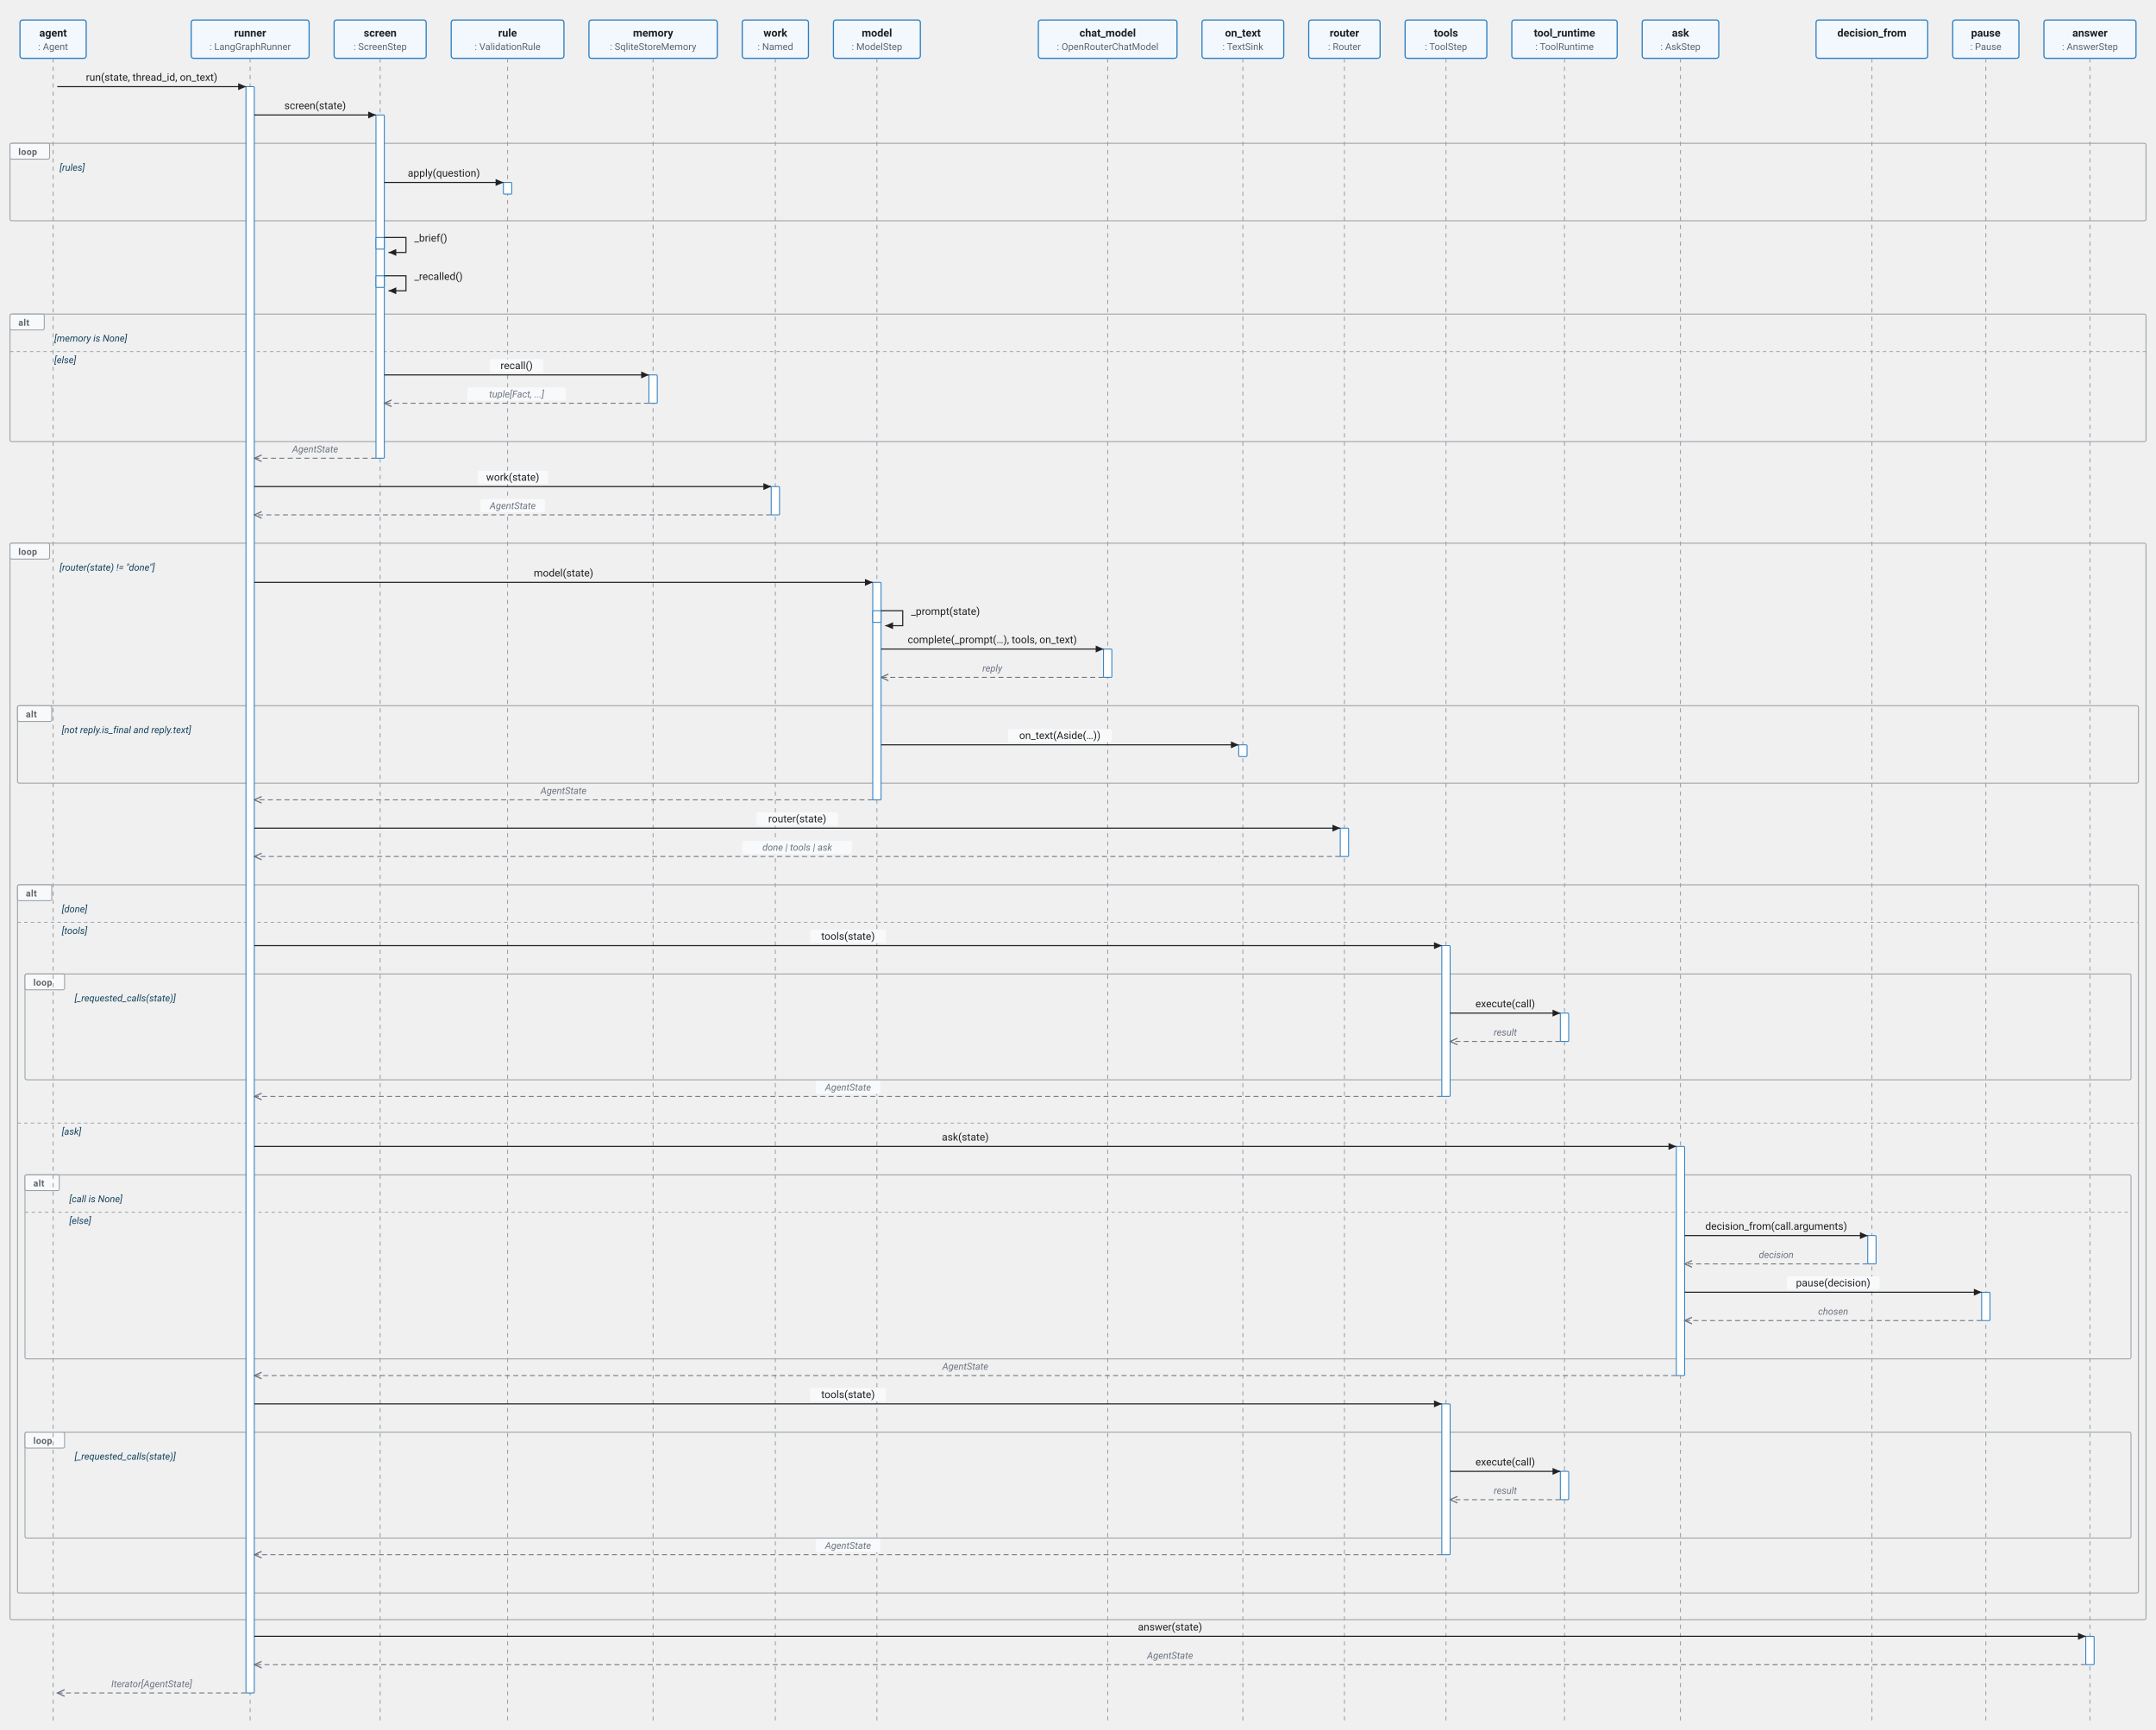
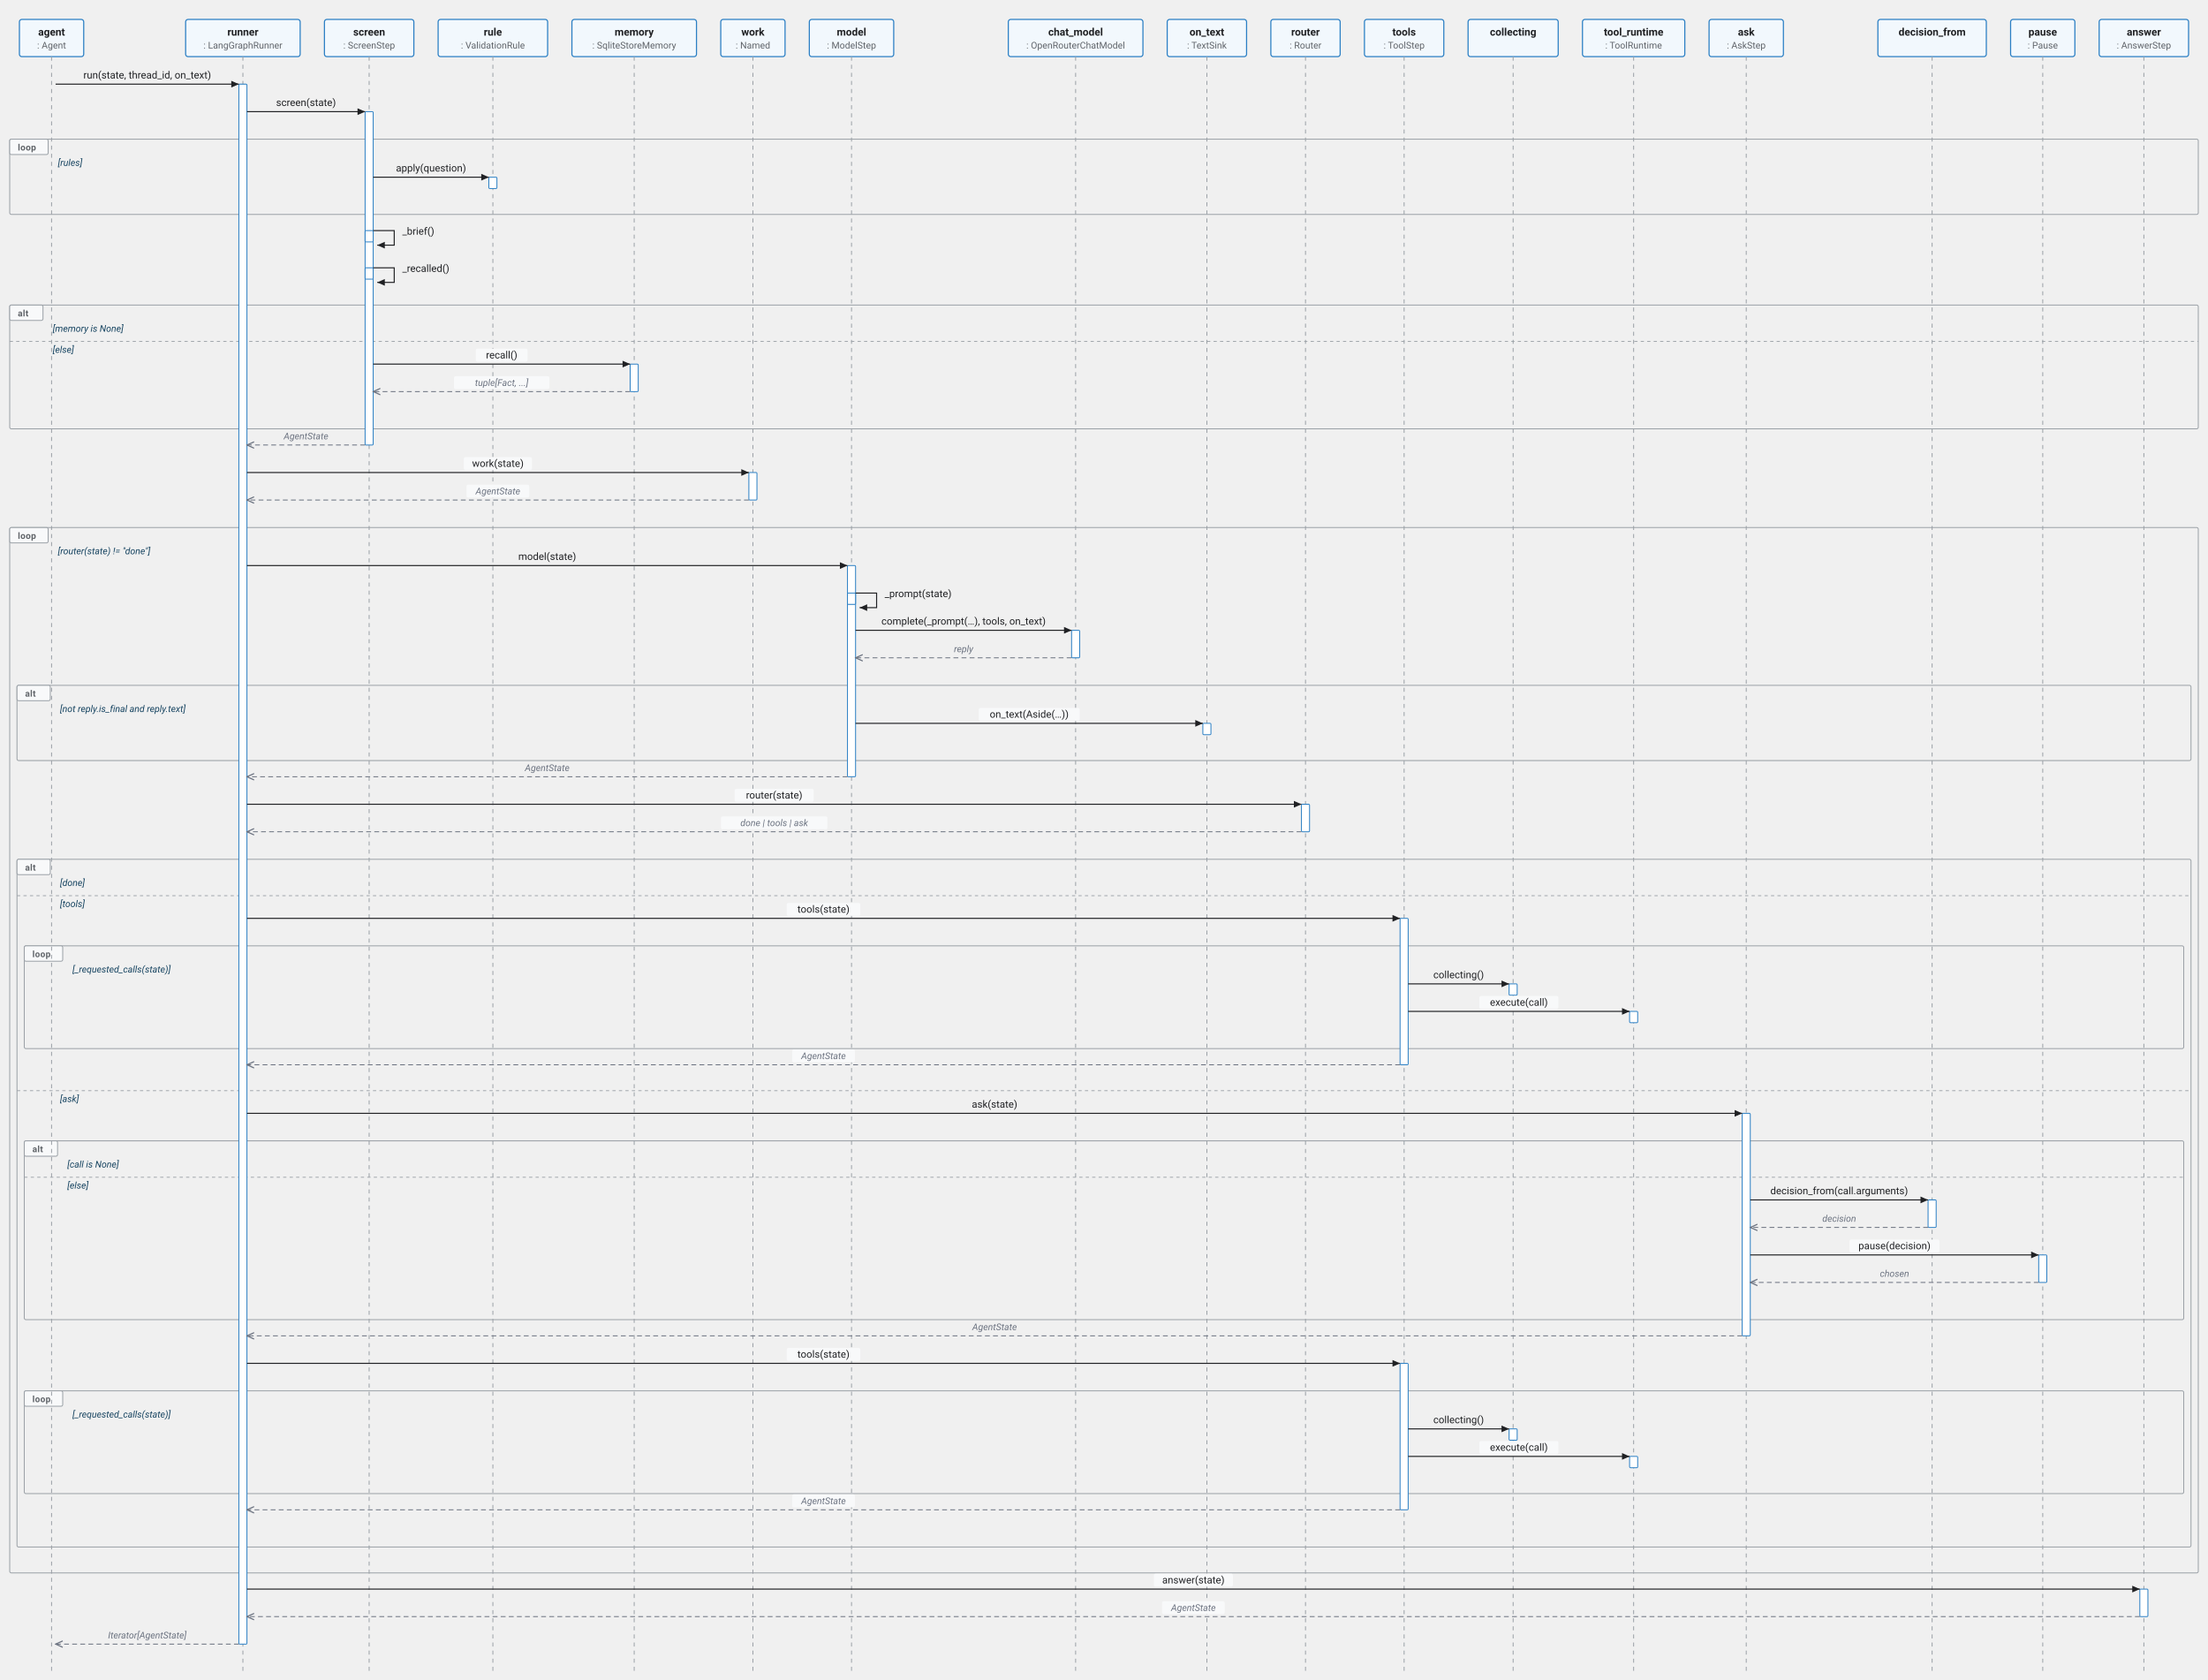
- <svg xmlns="http://www.w3.org/2000/svg" viewBox="0 0 2587.78 2076" width="2587.78" height="2076" role="img" aria-label="A UML sequence diagram of round: 20 messages between agent: Agent, runner: LangGraphRunner, screen: ScreenStep, rule: ValidationRule, memory: SqliteStoreMemory, work: Named, model: ModelStep, chat_model: OpenRouterChatModel, on_text: TextSink, router: Router, tools: ToolStep, tool_runtime: ToolRuntime, ask: AskStep, decision_from, pause: Pause, answer: AnswerStep. Generated by scripts/gen_session_maps.py.">
+ <svg xmlns="http://www.w3.org/2000/svg" viewBox="0 0 2729.18 2076" width="2729.18" height="2076" role="img" aria-label="A UML sequence diagram of round: 22 messages between agent: Agent, runner: LangGraphRunner, screen: ScreenStep, rule: ValidationRule, memory: SqliteStoreMemory, work: Named, model: ModelStep, chat_model: OpenRouterChatModel, on_text: TextSink, router: Router, tools: ToolStep, collecting, tool_runtime: ToolRuntime, ask: AskStep, decision_from, pause: Pause, answer: AnswerStep. Generated by scripts/gen_session_maps.py.">
  <style>
    text { font: 13px/1.4 -apple-system, "Segoe UI", Roboto, sans-serif; fill: #202124 }
    .role { font-weight: 600 }
    .kind { font-size: 11.5px; fill: #5f6368 }
    .head { fill: #f2f8fd; stroke: #2b7fc4; stroke-width: 1.4 }
    .life { stroke: #9aa0a6; stroke-width: 1.1; stroke-dasharray: 5 5 }
    .bar { fill: #ffffff; stroke: #2b7fc4; stroke-width: 1.1 }
    .send { stroke: #202124; stroke-width: 1.3; fill: none; marker-end: url(#sent) }
    .back { stroke: #6b7280; stroke-width: 1.1; fill: none;
            stroke-dasharray: 6 4; marker-end: url(#answered) }
    .said { font-size: 12.5px }
    .sheet { fill: #f8f9fa; stroke: none }
    .answer { font-size: 11.5px; fill: #6b7280; font-style: italic }
    .frame { fill: none; stroke: #9aa0a6; stroke-width: 1.1 }
    .tab { fill: #f8f9fa; stroke: #9aa0a6; stroke-width: 1.1 }
    .operator { font-size: 11px; font-weight: 600; fill: #5f6368;
                letter-spacing: .03em }
    .guard { font-size: 11.5px; fill: #14425f; font-style: italic }
    .split { stroke: #9aa0a6; stroke-width: 1; stroke-dasharray: 4 4; fill: none }
    @media (prefers-color-scheme: dark) {
      text { fill: #e8eaed }
      .kind { fill: #9aa0a6 }
      .head { fill: #10283a; stroke: #6fb6ea }
      .bar { fill: #303134; stroke: #6fb6ea }
      .send { stroke: #e8eaed }
      .sheet { fill: #2b2c2f }
      .back { stroke: #bdc1c6 }
      .answer { fill: #bdc1c6 }
      .frame, .split { stroke: #bdc1c6 }
      .tab { fill: #2b2c2f; stroke: #bdc1c6 }
      .operator { fill: #bdc1c6 }
      .guard { fill: #cfe6f7 }
    }
  </style>
  <defs>
    <marker id="sent" viewBox="0 0 10 10" refX="9" refY="5" markerWidth="8" markerHeight="8" orient="auto-start-reverse">
      <path d="M 0 1 L 9 5 L 0 9 z" fill="context-stroke" />
    </marker>
    <marker id="answered" viewBox="0 0 10 10" refX="9" refY="5" markerWidth="9" markerHeight="9" orient="auto-start-reverse">
      <path d="M 0 1 L 9 5 L 0 9" fill="none" stroke="context-stroke" stroke-width="1.4" />
    </marker>
  </defs>
-   <rect x="12" y="172" width="2563.78" height="93" rx="2" class="frame" />
+   <rect x="12" y="172" width="2705.18" height="93" rx="2" class="frame" />
  <rect x="12" y="172" width="47.52" height="19" rx="2" class="tab" />
  <text x="22" y="186" class="operator" text-anchor="start">loop</text>
  <text x="71.52" y="205" class="guard" text-anchor="start">[rules]</text>
-   <rect x="12" y="377" width="2563.78" height="153" rx="2" class="frame" />
+   <rect x="12" y="377" width="2705.18" height="153" rx="2" class="frame" />
  <rect x="12" y="377" width="41.14" height="19" rx="2" class="tab" />
  <text x="22" y="391" class="operator" text-anchor="start">alt</text>
  <text x="65.14" y="410" class="guard" text-anchor="start">[memory is None]</text>
-   <path d="M 12 422 L 2575.78 422" class="split" />
+   <path d="M 12 422 L 2717.18 422" class="split" />
  <text x="65.14" y="436" class="guard" text-anchor="start">[else]</text>
-   <rect x="21" y="847" width="2545.78" height="93" rx="2" class="frame" />
+   <rect x="21" y="847" width="2687.18" height="93" rx="2" class="frame" />
  <rect x="21" y="847" width="41.14" height="19" rx="2" class="tab" />
  <text x="31" y="861" class="operator" text-anchor="start">alt</text>
  <text x="74.14" y="880" class="guard" text-anchor="start">[not reply.is_final and reply.text]</text>
-   <rect x="30" y="1169" width="2527.78" height="127" rx="2" class="frame" />
+   <rect x="30" y="1169" width="2669.18" height="127" rx="2" class="frame" />
  <rect x="30" y="1169" width="47.52" height="19" rx="2" class="tab" />
  <text x="40" y="1183" class="operator" text-anchor="start">loop</text>
  <text x="89.52" y="1202" class="guard" text-anchor="start">[_requested_calls(state)]</text>
-   <rect x="30" y="1410" width="2527.78" height="221" rx="2" class="frame" />
+   <rect x="30" y="1410" width="2669.18" height="221" rx="2" class="frame" />
  <rect x="30" y="1410" width="41.14" height="19" rx="2" class="tab" />
  <text x="40" y="1424" class="operator" text-anchor="start">alt</text>
  <text x="83.14" y="1443" class="guard" text-anchor="start">[call is None]</text>
-   <path d="M 30 1455 L 2557.78 1455" class="split" />
+   <path d="M 30 1455 L 2699.18 1455" class="split" />
  <text x="83.14" y="1469" class="guard" text-anchor="start">[else]</text>
-   <rect x="30" y="1719" width="2527.78" height="127" rx="2" class="frame" />
+   <rect x="30" y="1719" width="2669.18" height="127" rx="2" class="frame" />
  <rect x="30" y="1719" width="47.52" height="19" rx="2" class="tab" />
  <text x="40" y="1733" class="operator" text-anchor="start">loop</text>
  <text x="89.52" y="1752" class="guard" text-anchor="start">[_requested_calls(state)]</text>
-   <rect x="21" y="1062" width="2545.78" height="850" rx="2" class="frame" />
+   <rect x="21" y="1062" width="2687.18" height="850" rx="2" class="frame" />
  <rect x="21" y="1062" width="41.14" height="19" rx="2" class="tab" />
  <text x="31" y="1076" class="operator" text-anchor="start">alt</text>
  <text x="74.14" y="1095" class="guard" text-anchor="start">[done]</text>
-   <path d="M 21 1107 L 2566.78 1107" class="split" />
+   <path d="M 21 1107 L 2708.18 1107" class="split" />
  <text x="74.14" y="1121" class="guard" text-anchor="start">[tools]</text>
-   <path d="M 21 1348 L 2566.78 1348" class="split" />
+   <path d="M 21 1348 L 2708.18 1348" class="split" />
  <text x="74.14" y="1362" class="guard" text-anchor="start">[ask]</text>
-   <rect x="12" y="652" width="2563.78" height="1292" rx="2" class="frame" />
+   <rect x="12" y="652" width="2705.18" height="1292" rx="2" class="frame" />
  <rect x="12" y="652" width="47.52" height="19" rx="2" class="tab" />
  <text x="22" y="666" class="operator" text-anchor="start">loop</text>
  <text x="71.52" y="685" class="guard" text-anchor="start">[router(state) != "done"]</text>
  <rect x="24" y="24" width="79.47" height="46" rx="3" class="head" />
  <text x="63.735" y="44" class="role" text-anchor="middle">agent</text>
  <text x="63.735" y="60" class="kind" text-anchor="middle">: Agent</text>
  <path d="M 63.735 70 L 63.735 2066" class="life" />
  <rect x="229.45" y="24" width="141.57" height="46" rx="3" class="head" />
  <text x="300.235" y="44" class="role" text-anchor="middle">runner</text>
  <text x="300.235" y="60" class="kind" text-anchor="middle">: LangGraphRunner</text>
  <path d="M 300.235 70 L 300.235 2066" class="life" />
  <rect x="401.02" y="24" width="110.52" height="46" rx="3" class="head" />
  <text x="456.28" y="44" class="role" text-anchor="middle">screen</text>
  <text x="456.28" y="60" class="kind" text-anchor="middle">: ScreenStep</text>
  <path d="M 456.28 70 L 456.28 2066" class="life" />
  <rect x="541.54" y="24" width="135.36" height="46" rx="3" class="head" />
  <text x="609.22" y="44" class="role" text-anchor="middle">rule</text>
  <text x="609.22" y="60" class="kind" text-anchor="middle">: ValidationRule</text>
  <path d="M 609.22 70 L 609.22 2066" class="life" />
  <rect x="706.9" y="24" width="153.99" height="46" rx="3" class="head" />
  <text x="783.895" y="44" class="role" text-anchor="middle">memory</text>
  <text x="783.895" y="60" class="kind" text-anchor="middle">: SqliteStoreMemory</text>
  <path d="M 783.895 70 L 783.895 2066" class="life" />
  <rect x="890.89" y="24" width="79.47" height="46" rx="3" class="head" />
  <text x="930.625" y="44" class="role" text-anchor="middle">work</text>
  <text x="930.625" y="60" class="kind" text-anchor="middle">: Named</text>
  <path d="M 930.625 70 L 930.625 2066" class="life" />
  <rect x="1000.36" y="24" width="104.31" height="46" rx="3" class="head" />
  <text x="1052.52" y="44" class="role" text-anchor="middle">model</text>
  <text x="1052.52" y="60" class="kind" text-anchor="middle">: ModelStep</text>
  <path d="M 1052.52 70 L 1052.52 2066" class="life" />
  <rect x="1246.31" y="24" width="166.41" height="46" rx="3" class="head" />
  <text x="1329.52" y="44" class="role" text-anchor="middle">chat_model</text>
  <text x="1329.52" y="60" class="kind" text-anchor="middle">: OpenRouterChatModel</text>
  <path d="M 1329.52 70 L 1329.52 2066" class="life" />
  <rect x="1442.72" y="24" width="98.1" height="46" rx="3" class="head" />
  <text x="1491.77" y="44" class="role" text-anchor="middle">on_text</text>
  <text x="1491.77" y="60" class="kind" text-anchor="middle">: TextSink</text>
  <path d="M 1491.77 70 L 1491.77 2066" class="life" />
  <rect x="1570.82" y="24" width="85.68" height="46" rx="3" class="head" />
  <text x="1613.66" y="44" class="role" text-anchor="middle">router</text>
  <text x="1613.66" y="60" class="kind" text-anchor="middle">: Router</text>
  <path d="M 1613.66 70 L 1613.66 2066" class="life" />
  <rect x="1686.5" y="24" width="98.1" height="46" rx="3" class="head" />
  <text x="1735.55" y="44" class="role" text-anchor="middle">tools</text>
  <text x="1735.55" y="60" class="kind" text-anchor="middle">: ToolStep</text>
  <path d="M 1735.55 70 L 1735.55 2066" class="life" />
-   <rect x="1814.6" y="24" width="126.48" height="46" rx="3" class="head" />
-   <text x="1877.84" y="44" class="role" text-anchor="middle">tool_runtime</text>
-   <text x="1877.84" y="60" class="kind" text-anchor="middle">: ToolRuntime</text>
-   <path d="M 1877.84 70 L 1877.84 2066" class="life" />
-   <rect x="1971.08" y="24" width="91.89" height="46" rx="3" class="head" />
-   <text x="2017.03" y="44" class="role" text-anchor="middle">ask</text>
-   <text x="2017.03" y="60" class="kind" text-anchor="middle">: AskStep</text>
-   <path d="M 2017.03 70 L 2017.03 2066" class="life" />
-   <rect x="2179.77" y="24" width="134.02" height="46" rx="3" class="head" />
-   <text x="2246.78" y="44" class="role" text-anchor="middle">decision_from</text>
-   <path d="M 2246.78 70 L 2246.78 2066" class="life" />
-   <rect x="2343.78" y="24" width="79.47" height="46" rx="3" class="head" />
-   <text x="2383.52" y="44" class="role" text-anchor="middle">pause</text>
-   <text x="2383.52" y="60" class="kind" text-anchor="middle">: Pause</text>
-   <path d="M 2383.52 70 L 2383.52 2066" class="life" />
-   <rect x="2453.25" y="24" width="110.52" height="46" rx="3" class="head" />
-   <text x="2508.51" y="44" class="role" text-anchor="middle">answer</text>
-   <text x="2508.51" y="60" class="kind" text-anchor="middle">: AnswerStep</text>
-   <path d="M 2508.51 70 L 2508.51 2066" class="life" />
+   <rect x="1814.6" y="24" width="111.4" height="46" rx="3" class="head" />
+   <text x="1870.3" y="44" class="role" text-anchor="middle">collecting</text>
+   <path d="M 1870.3 70 L 1870.3 2066" class="life" />
+   <rect x="1956" y="24" width="126.48" height="46" rx="3" class="head" />
+   <text x="2019.24" y="44" class="role" text-anchor="middle">tool_runtime</text>
+   <text x="2019.24" y="60" class="kind" text-anchor="middle">: ToolRuntime</text>
+   <path d="M 2019.24 70 L 2019.24 2066" class="life" />
+   <rect x="2112.48" y="24" width="91.89" height="46" rx="3" class="head" />
+   <text x="2158.43" y="44" class="role" text-anchor="middle">ask</text>
+   <text x="2158.43" y="60" class="kind" text-anchor="middle">: AskStep</text>
+   <path d="M 2158.43 70 L 2158.43 2066" class="life" />
+   <rect x="2321.16" y="24" width="134.02" height="46" rx="3" class="head" />
+   <text x="2388.18" y="44" class="role" text-anchor="middle">decision_from</text>
+   <path d="M 2388.18 70 L 2388.18 2066" class="life" />
+   <rect x="2485.18" y="24" width="79.47" height="46" rx="3" class="head" />
+   <text x="2524.92" y="44" class="role" text-anchor="middle">pause</text>
+   <text x="2524.92" y="60" class="kind" text-anchor="middle">: Pause</text>
+   <path d="M 2524.92 70 L 2524.92 2066" class="life" />
+   <rect x="2594.65" y="24" width="110.52" height="46" rx="3" class="head" />
+   <text x="2649.91" y="44" class="role" text-anchor="middle">answer</text>
+   <text x="2649.91" y="60" class="kind" text-anchor="middle">: AnswerStep</text>
+   <path d="M 2649.91 70 L 2649.91 2066" class="life" />
  <rect x="778.895" y="450" width="10" height="34" rx="1" class="bar" />
  <rect x="451.28" y="138" width="10" height="412" rx="1" class="bar" />
  <rect x="925.625" y="584" width="10" height="34" rx="1" class="bar" />
  <rect x="1324.52" y="779" width="10" height="34" rx="1" class="bar" />
  <rect x="1047.52" y="699" width="10" height="261" rx="1" class="bar" />
  <rect x="1608.66" y="994" width="10" height="34" rx="1" class="bar" />
-   <rect x="1872.84" y="1216" width="10" height="34" rx="1" class="bar" />
  <rect x="1730.55" y="1135" width="10" height="181" rx="1" class="bar" />
-   <rect x="2241.78" y="1483" width="10" height="34" rx="1" class="bar" />
-   <rect x="2378.52" y="1551" width="10" height="34" rx="1" class="bar" />
-   <rect x="2012.03" y="1376" width="10" height="275" rx="1" class="bar" />
-   <rect x="1872.84" y="1766" width="10" height="34" rx="1" class="bar" />
+   <rect x="2383.18" y="1483" width="10" height="34" rx="1" class="bar" />
+   <rect x="2519.92" y="1551" width="10" height="34" rx="1" class="bar" />
+   <rect x="2153.43" y="1376" width="10" height="275" rx="1" class="bar" />
  <rect x="1730.55" y="1685" width="10" height="181" rx="1" class="bar" />
-   <rect x="2503.51" y="1964" width="10" height="34" rx="1" class="bar" />
+   <rect x="2644.91" y="1964" width="10" height="34" rx="1" class="bar" />
  <rect x="295.235" y="104" width="10" height="1928" rx="1" class="bar" />
  <rect x="604.22" y="219" width="10" height="14" rx="1" class="bar" />
  <rect x="451.28" y="285" width="10" height="14" rx="1" class="bar" />
  <rect x="451.28" y="331" width="10" height="14" rx="1" class="bar" />
  <rect x="1047.52" y="733" width="10" height="14" rx="1" class="bar" />
  <rect x="1486.77" y="894" width="10" height="14" rx="1" class="bar" />
+   <rect x="1865.3" y="1216" width="10" height="14" rx="1" class="bar" />
+   <rect x="2014.24" y="1250" width="10" height="14" rx="1" class="bar" />
+   <rect x="1865.3" y="1766" width="10" height="14" rx="1" class="bar" />
+   <rect x="2014.24" y="1800" width="10" height="14" rx="1" class="bar" />
  <path d="M 68.735 104 L 295.235 104" class="send" />
  <text x="181.985" y="97" class="said" text-anchor="middle">run(state, thread_id, on_text)</text>
  <path d="M 305.235 138 L 451.28 138" class="send" />
  <text x="378.258" y="131" class="said" text-anchor="middle">screen(state)</text>
  <path d="M 461.28 219 L 604.22 219" class="send" />
  <text x="532.75" y="212" class="said" text-anchor="middle">apply(question)</text>
  <path d="M 461.28 285 L 487.28 285 L 487.28 303 L 466.28 303" class="send" />
  <text x="497.28" y="290" class="said" text-anchor="start">_brief()</text>
  <path d="M 461.28 331 L 487.28 331 L 487.28 349 L 466.28 349" class="send" />
  <text x="497.28" y="336" class="said" text-anchor="start">_recalled()</text>
  <path d="M 461.28 450 L 778.895 450" class="send" />
  <rect x="588.087" y="431" width="64" height="16" rx="2" class="sheet" />
  <text x="620.087" y="443" class="said" text-anchor="middle">recall()</text>
  <path d="M 778.895 484 L 461.28 484" class="back" />
  <rect x="561.087" y="465" width="118" height="16" rx="2" class="sheet" />
  <text x="620.087" y="477" class="answer" text-anchor="middle">tuple[Fact, ...]</text>
  <path d="M 451.28 550 L 305.235 550" class="back" />
  <text x="378.258" y="543" class="answer" text-anchor="middle">AgentState</text>
  <path d="M 305.235 584 L 925.625 584" class="send" />
  <rect x="573.305" y="565" width="84.25" height="16" rx="2" class="sheet" />
  <text x="615.43" y="577" class="said" text-anchor="middle">work(state)</text>
  <path d="M 925.625 618 L 305.235 618" class="back" />
  <rect x="576.68" y="599" width="77.5" height="16" rx="2" class="sheet" />
  <text x="615.43" y="611" class="answer" text-anchor="middle">AgentState</text>
  <path d="M 305.235 699 L 1047.52 699" class="send" />
  <text x="676.375" y="692" class="said" text-anchor="middle">model(state)</text>
  <path d="M 1057.52 733 L 1083.52 733 L 1083.52 751 L 1062.52 751" class="send" />
  <text x="1093.52" y="738" class="said" text-anchor="start">_prompt(state)</text>
  <path d="M 1057.52 779 L 1324.52 779" class="send" />
  <text x="1191.02" y="772" class="said" text-anchor="middle">complete(_prompt(…), tools, on_text)</text>
  <path d="M 1324.52 813 L 1057.52 813" class="back" />
  <text x="1191.02" y="806" class="answer" text-anchor="middle">reply</text>
  <path d="M 1057.52 894 L 1486.77 894" class="send" />
  <rect x="1209.77" y="875" width="124.75" height="16" rx="2" class="sheet" />
  <text x="1272.14" y="887" class="said" text-anchor="middle">on_text(Aside(…))</text>
  <path d="M 1047.52 960 L 305.235 960" class="back" />
  <text x="676.375" y="953" class="answer" text-anchor="middle">AgentState</text>
  <path d="M 305.235 994 L 1608.66 994" class="send" />
  <rect x="908.072" y="975" width="97.75" height="16" rx="2" class="sheet" />
  <text x="956.947" y="987" class="said" text-anchor="middle">router(state)</text>
  <path d="M 1608.66 1028 L 305.235 1028" class="back" />
  <rect x="891.197" y="1009" width="131.5" height="16" rx="2" class="sheet" />
  <text x="956.947" y="1021" class="answer" text-anchor="middle">done | tools | ask</text>
  <path d="M 305.235 1135 L 1730.55 1135" class="send" />
  <rect x="972.393" y="1116" width="91" height="16" rx="2" class="sheet" />
  <text x="1017.89" y="1128" class="said" text-anchor="middle">tools(state)</text>
-   <path d="M 1740.55 1216 L 1872.84 1216" class="send" />
-   <text x="1806.7" y="1209" class="said" text-anchor="middle">execute(call)</text>
-   <path d="M 1872.84 1250 L 1740.55 1250" class="back" />
-   <text x="1806.7" y="1243" class="answer" text-anchor="middle">result</text>
+   <path d="M 1740.55 1216 L 1865.3 1216" class="send" />
+   <text x="1802.93" y="1209" class="said" text-anchor="middle">collecting()</text>
+   <path d="M 1740.55 1250 L 2014.24 1250" class="send" />
+   <rect x="1828.52" y="1231" width="97.75" height="16" rx="2" class="sheet" />
+   <text x="1877.4" y="1243" class="said" text-anchor="middle">execute(call)</text>
  <path d="M 1730.55 1316 L 305.235 1316" class="back" />
  <rect x="979.143" y="1297" width="77.5" height="16" rx="2" class="sheet" />
  <text x="1017.89" y="1309" class="answer" text-anchor="middle">AgentState</text>
-   <path d="M 305.235 1376 L 2012.03 1376" class="send" />
-   <text x="1158.63" y="1369" class="said" text-anchor="middle">ask(state)</text>
-   <path d="M 2022.03 1483 L 2241.78 1483" class="send" />
-   <text x="2131.9" y="1476" class="said" text-anchor="middle">decision_from(call.arguments)</text>
-   <path d="M 2241.78 1517 L 2022.03 1517" class="back" />
-   <text x="2131.9" y="1510" class="answer" text-anchor="middle">decision</text>
-   <path d="M 2022.03 1551 L 2378.52 1551" class="send" />
-   <rect x="2144.65" y="1532" width="111.25" height="16" rx="2" class="sheet" />
-   <text x="2200.27" y="1544" class="said" text-anchor="middle">pause(decision)</text>
-   <path d="M 2378.52 1585 L 2022.03 1585" class="back" />
-   <text x="2200.27" y="1578" class="answer" text-anchor="middle">chosen</text>
-   <path d="M 2012.03 1651 L 305.235 1651" class="back" />
-   <text x="1158.63" y="1644" class="answer" text-anchor="middle">AgentState</text>
+   <path d="M 305.235 1376 L 2153.43 1376" class="send" />
+   <text x="1229.33" y="1369" class="said" text-anchor="middle">ask(state)</text>
+   <path d="M 2163.43 1483 L 2383.18 1483" class="send" />
+   <text x="2273.3" y="1476" class="said" text-anchor="middle">decision_from(call.arguments)</text>
+   <path d="M 2383.18 1517 L 2163.43 1517" class="back" />
+   <text x="2273.3" y="1510" class="answer" text-anchor="middle">decision</text>
+   <path d="M 2163.43 1551 L 2519.92 1551" class="send" />
+   <rect x="2286.05" y="1532" width="111.25" height="16" rx="2" class="sheet" />
+   <text x="2341.67" y="1544" class="said" text-anchor="middle">pause(decision)</text>
+   <path d="M 2519.92 1585 L 2163.43 1585" class="back" />
+   <text x="2341.67" y="1578" class="answer" text-anchor="middle">chosen</text>
+   <path d="M 2153.43 1651 L 305.235 1651" class="back" />
+   <text x="1229.33" y="1644" class="answer" text-anchor="middle">AgentState</text>
  <path d="M 305.235 1685 L 1730.55 1685" class="send" />
  <rect x="972.393" y="1666" width="91" height="16" rx="2" class="sheet" />
  <text x="1017.89" y="1678" class="said" text-anchor="middle">tools(state)</text>
-   <path d="M 1740.55 1766 L 1872.84 1766" class="send" />
-   <text x="1806.7" y="1759" class="said" text-anchor="middle">execute(call)</text>
-   <path d="M 1872.84 1800 L 1740.55 1800" class="back" />
-   <text x="1806.7" y="1793" class="answer" text-anchor="middle">result</text>
+   <path d="M 1740.55 1766 L 1865.3 1766" class="send" />
+   <text x="1802.93" y="1759" class="said" text-anchor="middle">collecting()</text>
+   <path d="M 1740.55 1800 L 2014.24 1800" class="send" />
+   <rect x="1828.52" y="1781" width="97.75" height="16" rx="2" class="sheet" />
+   <text x="1877.4" y="1793" class="said" text-anchor="middle">execute(call)</text>
  <path d="M 1730.55 1866 L 305.235 1866" class="back" />
  <rect x="979.143" y="1847" width="77.5" height="16" rx="2" class="sheet" />
  <text x="1017.89" y="1859" class="answer" text-anchor="middle">AgentState</text>
-   <path d="M 305.235 1964 L 2503.51 1964" class="send" />
-   <text x="1404.38" y="1957" class="said" text-anchor="middle">answer(state)</text>
-   <path d="M 2503.51 1998 L 305.235 1998" class="back" />
-   <text x="1404.38" y="1991" class="answer" text-anchor="middle">AgentState</text>
+   <path d="M 305.235 1964 L 2644.91 1964" class="send" />
+   <rect x="1426.2" y="1945" width="97.75" height="16" rx="2" class="sheet" />
+   <text x="1475.08" y="1957" class="said" text-anchor="middle">answer(state)</text>
+   <path d="M 2644.91 1998 L 305.235 1998" class="back" />
+   <rect x="1436.33" y="1979" width="77.5" height="16" rx="2" class="sheet" />
+   <text x="1475.08" y="1991" class="answer" text-anchor="middle">AgentState</text>
  <path d="M 295.235 2032 L 68.735 2032" class="back" />
  <text x="181.985" y="2025" class="answer" text-anchor="middle">Iterator[AgentState]</text>
</svg>
